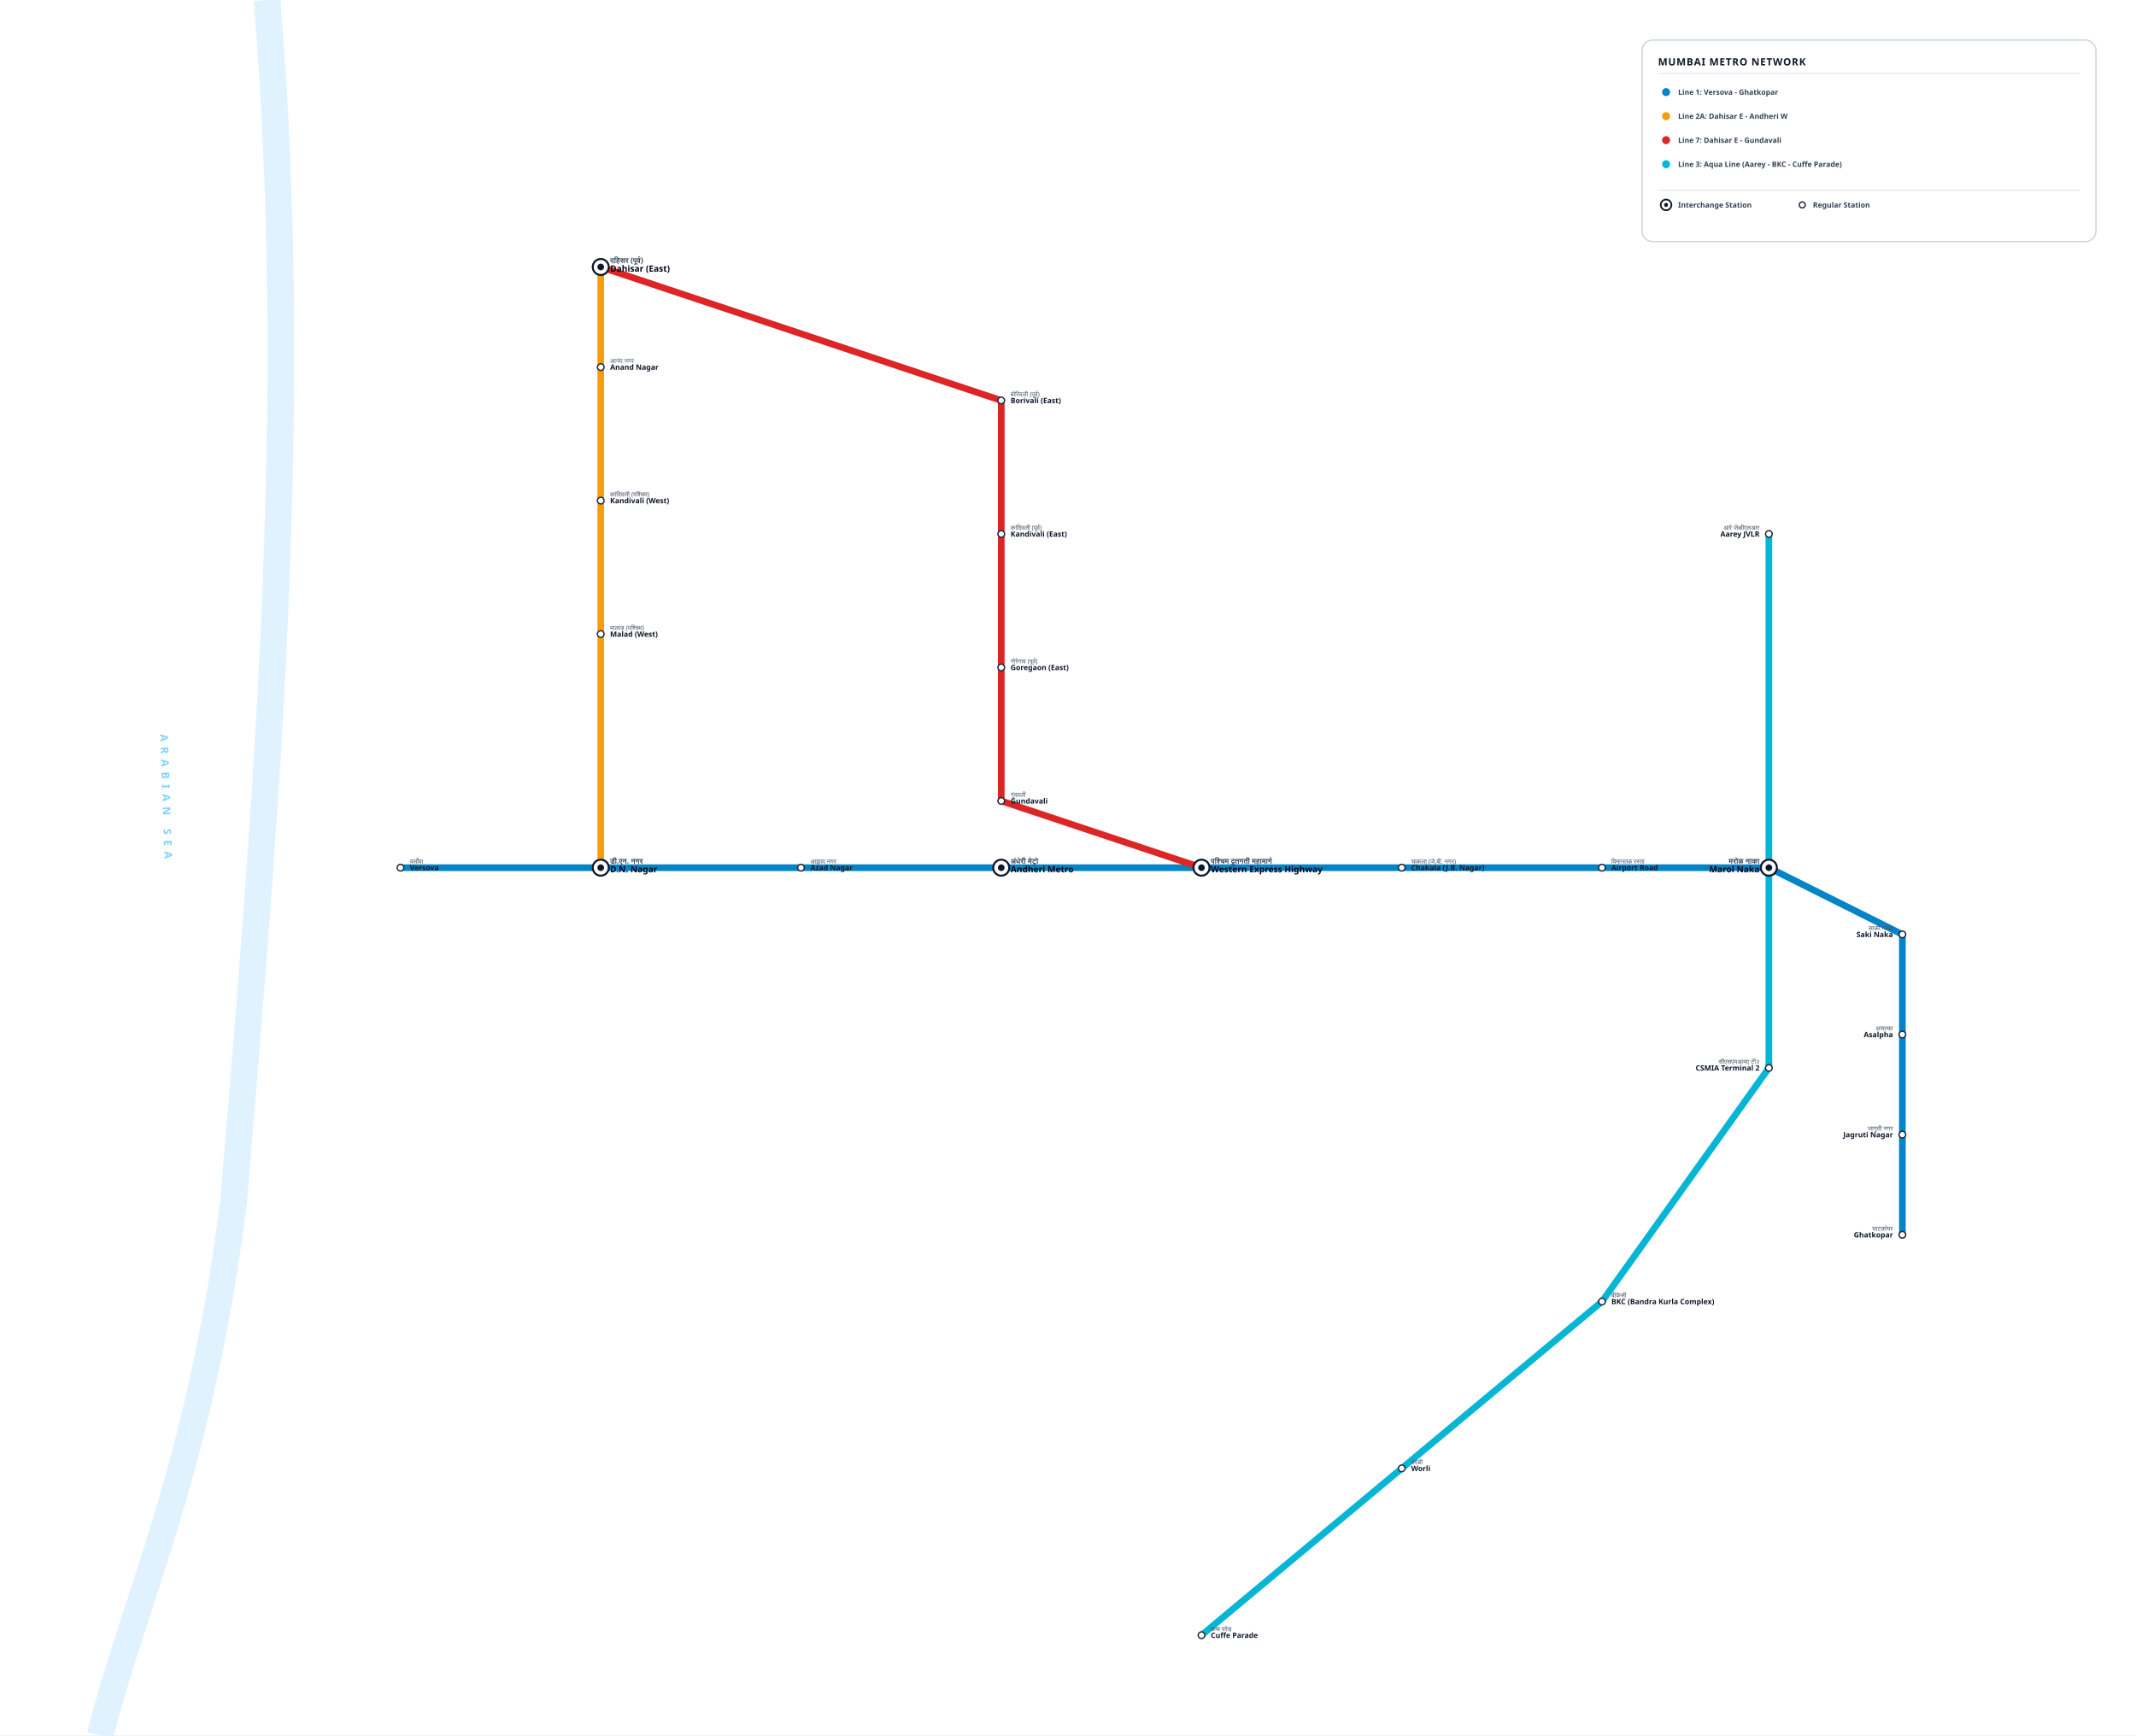
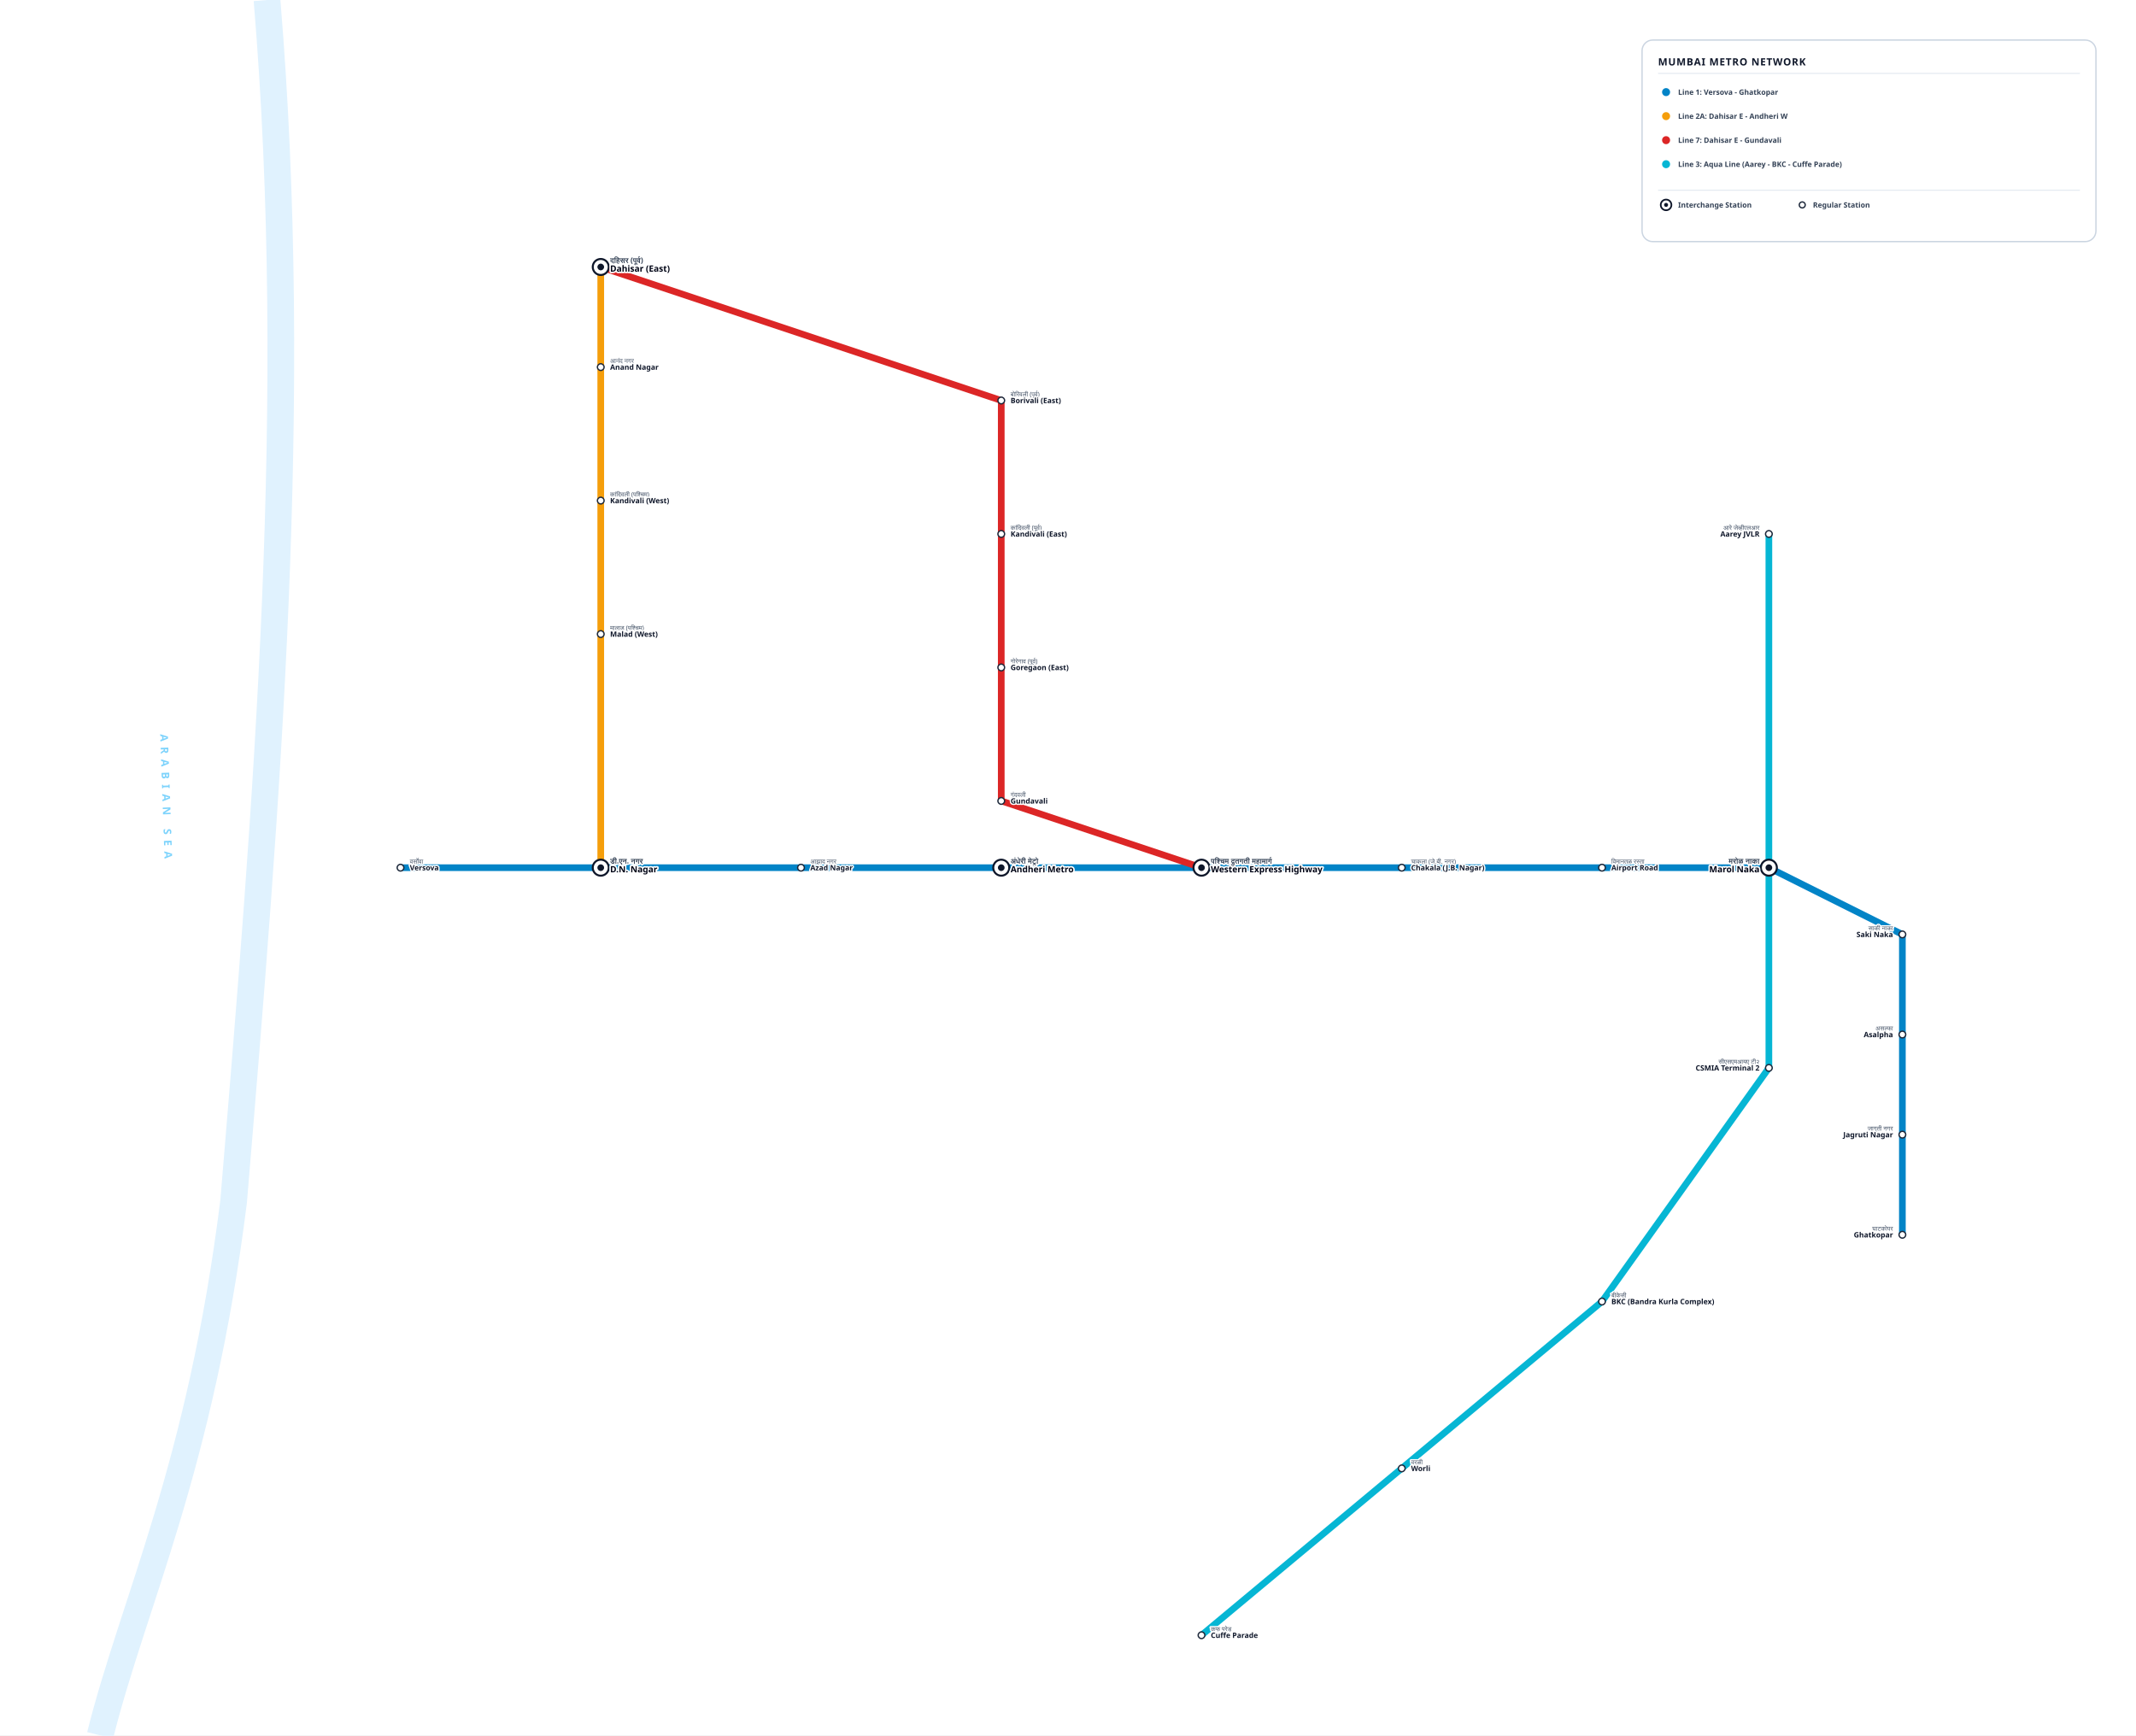
<svg xmlns="http://www.w3.org/2000/svg" viewBox="0 0 3200 2600" width="100%" height="100%">
  <rect width="3200" height="2600" fill="#FFFFFF" />
  <path d="M 400 0 C 450 600, 400 1200, 350 1800 C 300 2200, 200 2400, 150 2600" fill="none" stroke="#E0F2FE" stroke-width="40" />
  <text x="240" y="1100" font-family="sans-serif" font-size="16" font-weight="800" fill="#7DD3FC" letter-spacing="8" transform="rotate(88 240 1100)">ARABIAN SEA</text>
  <g stroke-linecap="round" stroke-linejoin="round">
    <path d="M 600 1300 L 900 1300 L 1200 1300 L 1500 1300 L 1800 1300 L 2100 1300 L 2400 1300 L 2650 1300 L 2850 1400 L 2850 1550 L 2850 1700 L 2850 1850" fill="none" stroke="#0284C7" stroke-width="10" />
    <path d="M 900 400 L 900 550 L 900 750 L 900 950 L 900 1300" fill="none" stroke="#F59E0B" stroke-width="10" />
    <path d="M 900 400 L 1500 600 L 1500 800 L 1500 1000 L 1500 1200 L 1800 1300" fill="none" stroke="#DC2626" stroke-width="10" />
    <path d="M 2650 800 L 2650 1300 L 2650 1600 L 2400 1950 L 2100 2200 L 1800 2450" fill="none" stroke="#06B6D4" stroke-width="10" />
  </g>
  <g id="stations-layer">
    <circle cx="600" cy="1300" r="5" fill="#FFFFFF" stroke="#1E293B" stroke-width="2" />
-     <text x="614" y="1294" text-anchor="start" font-family="sans-serif" font-size="9.5" font-weight="500" fill="#475569">वर्सोवा</text>
-     <text x="614" y="1304" text-anchor="start" font-family="sans-serif" font-size="11" font-weight="600" fill="#0F172A">Versova</text>
+     <text x="614" y="1294" text-anchor="start" font-family="sans-serif" font-size="9.5" font-weight="500" fill="#475569" paint-order="stroke" stroke="#FFFFFF" stroke-width="4" stroke-linejoin="round">वर्सोवा</text>
+     <text x="614" y="1304" text-anchor="start" font-family="sans-serif" font-size="11" font-weight="600" fill="#0F172A" paint-order="stroke" stroke="#FFFFFF" stroke-width="4" stroke-linejoin="round">Versova</text>
    <circle cx="900" cy="1300" r="12" fill="#FFFFFF" stroke="#0F172A" stroke-width="3" />
    <circle cx="900" cy="1300" r="5" fill="#0F172A" />
-     <text x="914" y="1294" text-anchor="start" font-family="sans-serif" font-size="11" font-weight="600" fill="#334155">डी.एन. नगर</text>
-     <text x="914" y="1307" text-anchor="start" font-family="sans-serif" font-size="13" font-weight="bold" fill="#020617">D.N. Nagar</text>
+     <text x="914" y="1294" text-anchor="start" font-family="sans-serif" font-size="11" font-weight="600" fill="#334155" paint-order="stroke" stroke="#FFFFFF" stroke-width="4.5" stroke-linejoin="round">डी.एन. नगर</text>
+     <text x="914" y="1307" text-anchor="start" font-family="sans-serif" font-size="13" font-weight="bold" fill="#020617" paint-order="stroke" stroke="#FFFFFF" stroke-width="4.5" stroke-linejoin="round">D.N. Nagar</text>
    <circle cx="1200" cy="1300" r="5" fill="#FFFFFF" stroke="#1E293B" stroke-width="2" />
-     <text x="1214" y="1294" text-anchor="start" font-family="sans-serif" font-size="9.5" font-weight="500" fill="#475569">आझाद नगर</text>
-     <text x="1214" y="1304" text-anchor="start" font-family="sans-serif" font-size="11" font-weight="600" fill="#0F172A">Azad Nagar</text>
+     <text x="1214" y="1294" text-anchor="start" font-family="sans-serif" font-size="9.5" font-weight="500" fill="#475569" paint-order="stroke" stroke="#FFFFFF" stroke-width="4" stroke-linejoin="round">आझाद नगर</text>
+     <text x="1214" y="1304" text-anchor="start" font-family="sans-serif" font-size="11" font-weight="600" fill="#0F172A" paint-order="stroke" stroke="#FFFFFF" stroke-width="4" stroke-linejoin="round">Azad Nagar</text>
    <circle cx="1500" cy="1300" r="12" fill="#FFFFFF" stroke="#0F172A" stroke-width="3" />
    <circle cx="1500" cy="1300" r="5" fill="#0F172A" />
-     <text x="1514" y="1294" text-anchor="start" font-family="sans-serif" font-size="11" font-weight="600" fill="#334155">अंधेरी मेट्रो</text>
-     <text x="1514" y="1307" text-anchor="start" font-family="sans-serif" font-size="13" font-weight="bold" fill="#020617">Andheri Metro</text>
+     <text x="1514" y="1294" text-anchor="start" font-family="sans-serif" font-size="11" font-weight="600" fill="#334155" paint-order="stroke" stroke="#FFFFFF" stroke-width="4.5" stroke-linejoin="round">अंधेरी मेट्रो</text>
+     <text x="1514" y="1307" text-anchor="start" font-family="sans-serif" font-size="13" font-weight="bold" fill="#020617" paint-order="stroke" stroke="#FFFFFF" stroke-width="4.5" stroke-linejoin="round">Andheri Metro</text>
    <circle cx="1800" cy="1300" r="12" fill="#FFFFFF" stroke="#0F172A" stroke-width="3" />
    <circle cx="1800" cy="1300" r="5" fill="#0F172A" />
-     <text x="1814" y="1294" text-anchor="start" font-family="sans-serif" font-size="11" font-weight="600" fill="#334155">पश्चिम द्रुतगती महामार्ग</text>
-     <text x="1814" y="1307" text-anchor="start" font-family="sans-serif" font-size="13" font-weight="bold" fill="#020617">Western Express Highway</text>
+     <text x="1814" y="1294" text-anchor="start" font-family="sans-serif" font-size="11" font-weight="600" fill="#334155" paint-order="stroke" stroke="#FFFFFF" stroke-width="4.5" stroke-linejoin="round">पश्चिम द्रुतगती महामार्ग</text>
+     <text x="1814" y="1307" text-anchor="start" font-family="sans-serif" font-size="13" font-weight="bold" fill="#020617" paint-order="stroke" stroke="#FFFFFF" stroke-width="4.5" stroke-linejoin="round">Western Express Highway</text>
    <circle cx="2100" cy="1300" r="5" fill="#FFFFFF" stroke="#1E293B" stroke-width="2" />
-     <text x="2114" y="1294" text-anchor="start" font-family="sans-serif" font-size="9.5" font-weight="500" fill="#475569">चाकला (जे.बी. नगर)</text>
-     <text x="2114" y="1304" text-anchor="start" font-family="sans-serif" font-size="11" font-weight="600" fill="#0F172A">Chakala (J.B. Nagar)</text>
+     <text x="2114" y="1294" text-anchor="start" font-family="sans-serif" font-size="9.5" font-weight="500" fill="#475569" paint-order="stroke" stroke="#FFFFFF" stroke-width="4" stroke-linejoin="round">चाकला (जे.बी. नगर)</text>
+     <text x="2114" y="1304" text-anchor="start" font-family="sans-serif" font-size="11" font-weight="600" fill="#0F172A" paint-order="stroke" stroke="#FFFFFF" stroke-width="4" stroke-linejoin="round">Chakala (J.B. Nagar)</text>
    <circle cx="2400" cy="1300" r="5" fill="#FFFFFF" stroke="#1E293B" stroke-width="2" />
-     <text x="2414" y="1294" text-anchor="start" font-family="sans-serif" font-size="9.5" font-weight="500" fill="#475569">विमानतळ रस्ता</text>
-     <text x="2414" y="1304" text-anchor="start" font-family="sans-serif" font-size="11" font-weight="600" fill="#0F172A">Airport Road</text>
+     <text x="2414" y="1294" text-anchor="start" font-family="sans-serif" font-size="9.5" font-weight="500" fill="#475569" paint-order="stroke" stroke="#FFFFFF" stroke-width="4" stroke-linejoin="round">विमानतळ रस्ता</text>
+     <text x="2414" y="1304" text-anchor="start" font-family="sans-serif" font-size="11" font-weight="600" fill="#0F172A" paint-order="stroke" stroke="#FFFFFF" stroke-width="4" stroke-linejoin="round">Airport Road</text>
    <circle cx="2650" cy="1300" r="12" fill="#FFFFFF" stroke="#0F172A" stroke-width="3" />
    <circle cx="2650" cy="1300" r="5" fill="#0F172A" />
-     <text x="2636" y="1294" text-anchor="end" font-family="sans-serif" font-size="11" font-weight="600" fill="#334155">मरोळ नाका</text>
-     <text x="2636" y="1307" text-anchor="end" font-family="sans-serif" font-size="13" font-weight="bold" fill="#020617">Marol Naka</text>
+     <text x="2636" y="1294" text-anchor="end" font-family="sans-serif" font-size="11" font-weight="600" fill="#334155" paint-order="stroke" stroke="#FFFFFF" stroke-width="4.5" stroke-linejoin="round">मरोळ नाका</text>
+     <text x="2636" y="1307" text-anchor="end" font-family="sans-serif" font-size="13" font-weight="bold" fill="#020617" paint-order="stroke" stroke="#FFFFFF" stroke-width="4.5" stroke-linejoin="round">Marol Naka</text>
    <circle cx="2850" cy="1400" r="5" fill="#FFFFFF" stroke="#1E293B" stroke-width="2" />
-     <text x="2836" y="1394" text-anchor="end" font-family="sans-serif" font-size="9.5" font-weight="500" fill="#475569">साकी नाका</text>
-     <text x="2836" y="1404" text-anchor="end" font-family="sans-serif" font-size="11" font-weight="600" fill="#0F172A">Saki Naka</text>
+     <text x="2836" y="1394" text-anchor="end" font-family="sans-serif" font-size="9.5" font-weight="500" fill="#475569" paint-order="stroke" stroke="#FFFFFF" stroke-width="4" stroke-linejoin="round">साकी नाका</text>
+     <text x="2836" y="1404" text-anchor="end" font-family="sans-serif" font-size="11" font-weight="600" fill="#0F172A" paint-order="stroke" stroke="#FFFFFF" stroke-width="4" stroke-linejoin="round">Saki Naka</text>
    <circle cx="2850" cy="1550" r="5" fill="#FFFFFF" stroke="#1E293B" stroke-width="2" />
-     <text x="2836" y="1544" text-anchor="end" font-family="sans-serif" font-size="9.5" font-weight="500" fill="#475569">असल्फा</text>
-     <text x="2836" y="1554" text-anchor="end" font-family="sans-serif" font-size="11" font-weight="600" fill="#0F172A">Asalpha</text>
+     <text x="2836" y="1544" text-anchor="end" font-family="sans-serif" font-size="9.5" font-weight="500" fill="#475569" paint-order="stroke" stroke="#FFFFFF" stroke-width="4" stroke-linejoin="round">असल्फा</text>
+     <text x="2836" y="1554" text-anchor="end" font-family="sans-serif" font-size="11" font-weight="600" fill="#0F172A" paint-order="stroke" stroke="#FFFFFF" stroke-width="4" stroke-linejoin="round">Asalpha</text>
    <circle cx="2850" cy="1700" r="5" fill="#FFFFFF" stroke="#1E293B" stroke-width="2" />
-     <text x="2836" y="1694" text-anchor="end" font-family="sans-serif" font-size="9.5" font-weight="500" fill="#475569">जागृती नगर</text>
-     <text x="2836" y="1704" text-anchor="end" font-family="sans-serif" font-size="11" font-weight="600" fill="#0F172A">Jagruti Nagar</text>
+     <text x="2836" y="1694" text-anchor="end" font-family="sans-serif" font-size="9.5" font-weight="500" fill="#475569" paint-order="stroke" stroke="#FFFFFF" stroke-width="4" stroke-linejoin="round">जागृती नगर</text>
+     <text x="2836" y="1704" text-anchor="end" font-family="sans-serif" font-size="11" font-weight="600" fill="#0F172A" paint-order="stroke" stroke="#FFFFFF" stroke-width="4" stroke-linejoin="round">Jagruti Nagar</text>
    <circle cx="2850" cy="1850" r="5" fill="#FFFFFF" stroke="#1E293B" stroke-width="2" />
-     <text x="2836" y="1844" text-anchor="end" font-family="sans-serif" font-size="9.5" font-weight="500" fill="#475569">घाटकोपर</text>
-     <text x="2836" y="1854" text-anchor="end" font-family="sans-serif" font-size="11" font-weight="600" fill="#0F172A">Ghatkopar</text>
+     <text x="2836" y="1844" text-anchor="end" font-family="sans-serif" font-size="9.5" font-weight="500" fill="#475569" paint-order="stroke" stroke="#FFFFFF" stroke-width="4" stroke-linejoin="round">घाटकोपर</text>
+     <text x="2836" y="1854" text-anchor="end" font-family="sans-serif" font-size="11" font-weight="600" fill="#0F172A" paint-order="stroke" stroke="#FFFFFF" stroke-width="4" stroke-linejoin="round">Ghatkopar</text>
    <circle cx="900" cy="400" r="12" fill="#FFFFFF" stroke="#0F172A" stroke-width="3" />
    <circle cx="900" cy="400" r="5" fill="#0F172A" />
-     <text x="914" y="394" text-anchor="start" font-family="sans-serif" font-size="11" font-weight="600" fill="#334155">दहिसर (पूर्व)</text>
-     <text x="914" y="407" text-anchor="start" font-family="sans-serif" font-size="13" font-weight="bold" fill="#020617">Dahisar (East)</text>
+     <text x="914" y="394" text-anchor="start" font-family="sans-serif" font-size="11" font-weight="600" fill="#334155" paint-order="stroke" stroke="#FFFFFF" stroke-width="4.5" stroke-linejoin="round">दहिसर (पूर्व)</text>
+     <text x="914" y="407" text-anchor="start" font-family="sans-serif" font-size="13" font-weight="bold" fill="#020617" paint-order="stroke" stroke="#FFFFFF" stroke-width="4.5" stroke-linejoin="round">Dahisar (East)</text>
    <circle cx="900" cy="550" r="5" fill="#FFFFFF" stroke="#1E293B" stroke-width="2" />
-     <text x="914" y="544" text-anchor="start" font-family="sans-serif" font-size="9.5" font-weight="500" fill="#475569">आनंद नगर</text>
-     <text x="914" y="554" text-anchor="start" font-family="sans-serif" font-size="11" font-weight="600" fill="#0F172A">Anand Nagar</text>
+     <text x="914" y="544" text-anchor="start" font-family="sans-serif" font-size="9.5" font-weight="500" fill="#475569" paint-order="stroke" stroke="#FFFFFF" stroke-width="4" stroke-linejoin="round">आनंद नगर</text>
+     <text x="914" y="554" text-anchor="start" font-family="sans-serif" font-size="11" font-weight="600" fill="#0F172A" paint-order="stroke" stroke="#FFFFFF" stroke-width="4" stroke-linejoin="round">Anand Nagar</text>
    <circle cx="900" cy="750" r="5" fill="#FFFFFF" stroke="#1E293B" stroke-width="2" />
-     <text x="914" y="744" text-anchor="start" font-family="sans-serif" font-size="9.5" font-weight="500" fill="#475569">कांदिवली (पश्चिम)</text>
-     <text x="914" y="754" text-anchor="start" font-family="sans-serif" font-size="11" font-weight="600" fill="#0F172A">Kandivali (West)</text>
+     <text x="914" y="744" text-anchor="start" font-family="sans-serif" font-size="9.5" font-weight="500" fill="#475569" paint-order="stroke" stroke="#FFFFFF" stroke-width="4" stroke-linejoin="round">कांदिवली (पश्चिम)</text>
+     <text x="914" y="754" text-anchor="start" font-family="sans-serif" font-size="11" font-weight="600" fill="#0F172A" paint-order="stroke" stroke="#FFFFFF" stroke-width="4" stroke-linejoin="round">Kandivali (West)</text>
    <circle cx="900" cy="950" r="5" fill="#FFFFFF" stroke="#1E293B" stroke-width="2" />
-     <text x="914" y="944" text-anchor="start" font-family="sans-serif" font-size="9.5" font-weight="500" fill="#475569">मालाड (पश्चिम)</text>
-     <text x="914" y="954" text-anchor="start" font-family="sans-serif" font-size="11" font-weight="600" fill="#0F172A">Malad (West)</text>
+     <text x="914" y="944" text-anchor="start" font-family="sans-serif" font-size="9.5" font-weight="500" fill="#475569" paint-order="stroke" stroke="#FFFFFF" stroke-width="4" stroke-linejoin="round">मालाड (पश्चिम)</text>
+     <text x="914" y="954" text-anchor="start" font-family="sans-serif" font-size="11" font-weight="600" fill="#0F172A" paint-order="stroke" stroke="#FFFFFF" stroke-width="4" stroke-linejoin="round">Malad (West)</text>
    <circle cx="1500" cy="600" r="5" fill="#FFFFFF" stroke="#1E293B" stroke-width="2" />
-     <text x="1514" y="594" text-anchor="start" font-family="sans-serif" font-size="9.5" font-weight="500" fill="#475569">बोरिवली (पूर्व)</text>
-     <text x="1514" y="604" text-anchor="start" font-family="sans-serif" font-size="11" font-weight="600" fill="#0F172A">Borivali (East)</text>
+     <text x="1514" y="594" text-anchor="start" font-family="sans-serif" font-size="9.5" font-weight="500" fill="#475569" paint-order="stroke" stroke="#FFFFFF" stroke-width="4" stroke-linejoin="round">बोरिवली (पूर्व)</text>
+     <text x="1514" y="604" text-anchor="start" font-family="sans-serif" font-size="11" font-weight="600" fill="#0F172A" paint-order="stroke" stroke="#FFFFFF" stroke-width="4" stroke-linejoin="round">Borivali (East)</text>
    <circle cx="1500" cy="800" r="5" fill="#FFFFFF" stroke="#1E293B" stroke-width="2" />
-     <text x="1514" y="794" text-anchor="start" font-family="sans-serif" font-size="9.5" font-weight="500" fill="#475569">कांदिवली (पूर्व)</text>
-     <text x="1514" y="804" text-anchor="start" font-family="sans-serif" font-size="11" font-weight="600" fill="#0F172A">Kandivali (East)</text>
+     <text x="1514" y="794" text-anchor="start" font-family="sans-serif" font-size="9.5" font-weight="500" fill="#475569" paint-order="stroke" stroke="#FFFFFF" stroke-width="4" stroke-linejoin="round">कांदिवली (पूर्व)</text>
+     <text x="1514" y="804" text-anchor="start" font-family="sans-serif" font-size="11" font-weight="600" fill="#0F172A" paint-order="stroke" stroke="#FFFFFF" stroke-width="4" stroke-linejoin="round">Kandivali (East)</text>
    <circle cx="1500" cy="1000" r="5" fill="#FFFFFF" stroke="#1E293B" stroke-width="2" />
-     <text x="1514" y="994" text-anchor="start" font-family="sans-serif" font-size="9.5" font-weight="500" fill="#475569">गोरेगाव (पूर्व)</text>
-     <text x="1514" y="1004" text-anchor="start" font-family="sans-serif" font-size="11" font-weight="600" fill="#0F172A">Goregaon (East)</text>
+     <text x="1514" y="994" text-anchor="start" font-family="sans-serif" font-size="9.5" font-weight="500" fill="#475569" paint-order="stroke" stroke="#FFFFFF" stroke-width="4" stroke-linejoin="round">गोरेगाव (पूर्व)</text>
+     <text x="1514" y="1004" text-anchor="start" font-family="sans-serif" font-size="11" font-weight="600" fill="#0F172A" paint-order="stroke" stroke="#FFFFFF" stroke-width="4" stroke-linejoin="round">Goregaon (East)</text>
    <circle cx="1500" cy="1200" r="5" fill="#FFFFFF" stroke="#1E293B" stroke-width="2" />
-     <text x="1514" y="1194" text-anchor="start" font-family="sans-serif" font-size="9.5" font-weight="500" fill="#475569">गुंदवली</text>
-     <text x="1514" y="1204" text-anchor="start" font-family="sans-serif" font-size="11" font-weight="600" fill="#0F172A">Gundavali</text>
+     <text x="1514" y="1194" text-anchor="start" font-family="sans-serif" font-size="9.5" font-weight="500" fill="#475569" paint-order="stroke" stroke="#FFFFFF" stroke-width="4" stroke-linejoin="round">गुंदवली</text>
+     <text x="1514" y="1204" text-anchor="start" font-family="sans-serif" font-size="11" font-weight="600" fill="#0F172A" paint-order="stroke" stroke="#FFFFFF" stroke-width="4" stroke-linejoin="round">Gundavali</text>
    <circle cx="2650" cy="800" r="5" fill="#FFFFFF" stroke="#1E293B" stroke-width="2" />
-     <text x="2636" y="794" text-anchor="end" font-family="sans-serif" font-size="9.5" font-weight="500" fill="#475569">आरे जेव्हीएलआर</text>
-     <text x="2636" y="804" text-anchor="end" font-family="sans-serif" font-size="11" font-weight="600" fill="#0F172A">Aarey JVLR</text>
+     <text x="2636" y="794" text-anchor="end" font-family="sans-serif" font-size="9.5" font-weight="500" fill="#475569" paint-order="stroke" stroke="#FFFFFF" stroke-width="4" stroke-linejoin="round">आरे जेव्हीएलआर</text>
+     <text x="2636" y="804" text-anchor="end" font-family="sans-serif" font-size="11" font-weight="600" fill="#0F172A" paint-order="stroke" stroke="#FFFFFF" stroke-width="4" stroke-linejoin="round">Aarey JVLR</text>
    <circle cx="2650" cy="1600" r="5" fill="#FFFFFF" stroke="#1E293B" stroke-width="2" />
-     <text x="2636" y="1594" text-anchor="end" font-family="sans-serif" font-size="9.5" font-weight="500" fill="#475569">सीएसएमआयए टी२</text>
-     <text x="2636" y="1604" text-anchor="end" font-family="sans-serif" font-size="11" font-weight="600" fill="#0F172A">CSMIA Terminal 2</text>
+     <text x="2636" y="1594" text-anchor="end" font-family="sans-serif" font-size="9.5" font-weight="500" fill="#475569" paint-order="stroke" stroke="#FFFFFF" stroke-width="4" stroke-linejoin="round">सीएसएमआयए टी२</text>
+     <text x="2636" y="1604" text-anchor="end" font-family="sans-serif" font-size="11" font-weight="600" fill="#0F172A" paint-order="stroke" stroke="#FFFFFF" stroke-width="4" stroke-linejoin="round">CSMIA Terminal 2</text>
    <circle cx="2400" cy="1950" r="5" fill="#FFFFFF" stroke="#1E293B" stroke-width="2" />
-     <text x="2414" y="1944" text-anchor="start" font-family="sans-serif" font-size="9.5" font-weight="500" fill="#475569">बीकेसी</text>
-     <text x="2414" y="1954" text-anchor="start" font-family="sans-serif" font-size="11" font-weight="600" fill="#0F172A">BKC (Bandra Kurla Complex)</text>
+     <text x="2414" y="1944" text-anchor="start" font-family="sans-serif" font-size="9.5" font-weight="500" fill="#475569" paint-order="stroke" stroke="#FFFFFF" stroke-width="4" stroke-linejoin="round">बीकेसी</text>
+     <text x="2414" y="1954" text-anchor="start" font-family="sans-serif" font-size="11" font-weight="600" fill="#0F172A" paint-order="stroke" stroke="#FFFFFF" stroke-width="4" stroke-linejoin="round">BKC (Bandra Kurla Complex)</text>
    <circle cx="2100" cy="2200" r="5" fill="#FFFFFF" stroke="#1E293B" stroke-width="2" />
-     <text x="2114" y="2194" text-anchor="start" font-family="sans-serif" font-size="9.5" font-weight="500" fill="#475569">वरळी</text>
-     <text x="2114" y="2204" text-anchor="start" font-family="sans-serif" font-size="11" font-weight="600" fill="#0F172A">Worli</text>
+     <text x="2114" y="2194" text-anchor="start" font-family="sans-serif" font-size="9.5" font-weight="500" fill="#475569" paint-order="stroke" stroke="#FFFFFF" stroke-width="4" stroke-linejoin="round">वरळी</text>
+     <text x="2114" y="2204" text-anchor="start" font-family="sans-serif" font-size="11" font-weight="600" fill="#0F172A" paint-order="stroke" stroke="#FFFFFF" stroke-width="4" stroke-linejoin="round">Worli</text>
    <circle cx="1800" cy="2450" r="5" fill="#FFFFFF" stroke="#1E293B" stroke-width="2" />
-     <text x="1814" y="2444" text-anchor="start" font-family="sans-serif" font-size="9.5" font-weight="500" fill="#475569">कफ परेड</text>
-     <text x="1814" y="2454" text-anchor="start" font-family="sans-serif" font-size="11" font-weight="600" fill="#0F172A">Cuffe Parade</text>
+     <text x="1814" y="2444" text-anchor="start" font-family="sans-serif" font-size="9.5" font-weight="500" fill="#475569" paint-order="stroke" stroke="#FFFFFF" stroke-width="4" stroke-linejoin="round">कफ परेड</text>
+     <text x="1814" y="2454" text-anchor="start" font-family="sans-serif" font-size="11" font-weight="600" fill="#0F172A" paint-order="stroke" stroke="#FFFFFF" stroke-width="4" stroke-linejoin="round">Cuffe Parade</text>
  </g>
  <g transform="translate(2460, 60)">
    <rect width="680" height="302" rx="16" ry="16" fill="#FFFFFF" stroke="#CBD5E1" stroke-width="2" />
    <text x="24" y="38" font-family="sans-serif" font-size="15" font-weight="bold" fill="#0F172A" letter-spacing="1">MUMBAI METRO NETWORK</text>
    <line x1="24" y1="50" x2="656" y2="50" stroke="#E2E8F0" stroke-width="1.5" />
    <circle cx="36" cy="78" r="6" fill="#0284C7" />
    <text x="54" y="82" font-family="sans-serif" font-size="11" font-weight="600" fill="#334155">Line 1: Versova - Ghatkopar</text>
    <circle cx="36" cy="114" r="6" fill="#F59E0B" />
    <text x="54" y="118" font-family="sans-serif" font-size="11" font-weight="600" fill="#334155">Line 2A: Dahisar E - Andheri W</text>
    <circle cx="36" cy="150" r="6" fill="#DC2626" />
    <text x="54" y="154" font-family="sans-serif" font-size="11" font-weight="600" fill="#334155">Line 7: Dahisar E - Gundavali</text>
    <circle cx="36" cy="186" r="6" fill="#06B6D4" />
    <text x="54" y="190" font-family="sans-serif" font-size="11" font-weight="600" fill="#334155">Line 3: Aqua Line (Aarey - BKC - Cuffe Parade)</text>
    <line x1="24" y1="225" x2="656" y2="225" stroke="#E2E8F0" stroke-width="1.5" />
    <circle cx="36" cy="247" r="8" fill="#FFFFFF" stroke="#0F172A" stroke-width="2.5" />
    <circle cx="36" cy="247" r="3" fill="#0F172A" />
    <text x="54" y="251" font-family="sans-serif" font-size="11" font-weight="600" fill="#334155">Interchange Station</text>
    <circle cx="240" cy="247" r="4.5" fill="#FFFFFF" stroke="#1E293B" stroke-width="2" />
    <text x="256" y="251" font-family="sans-serif" font-size="11" font-weight="600" fill="#334155">Regular Station</text>
  </g>
</svg>
